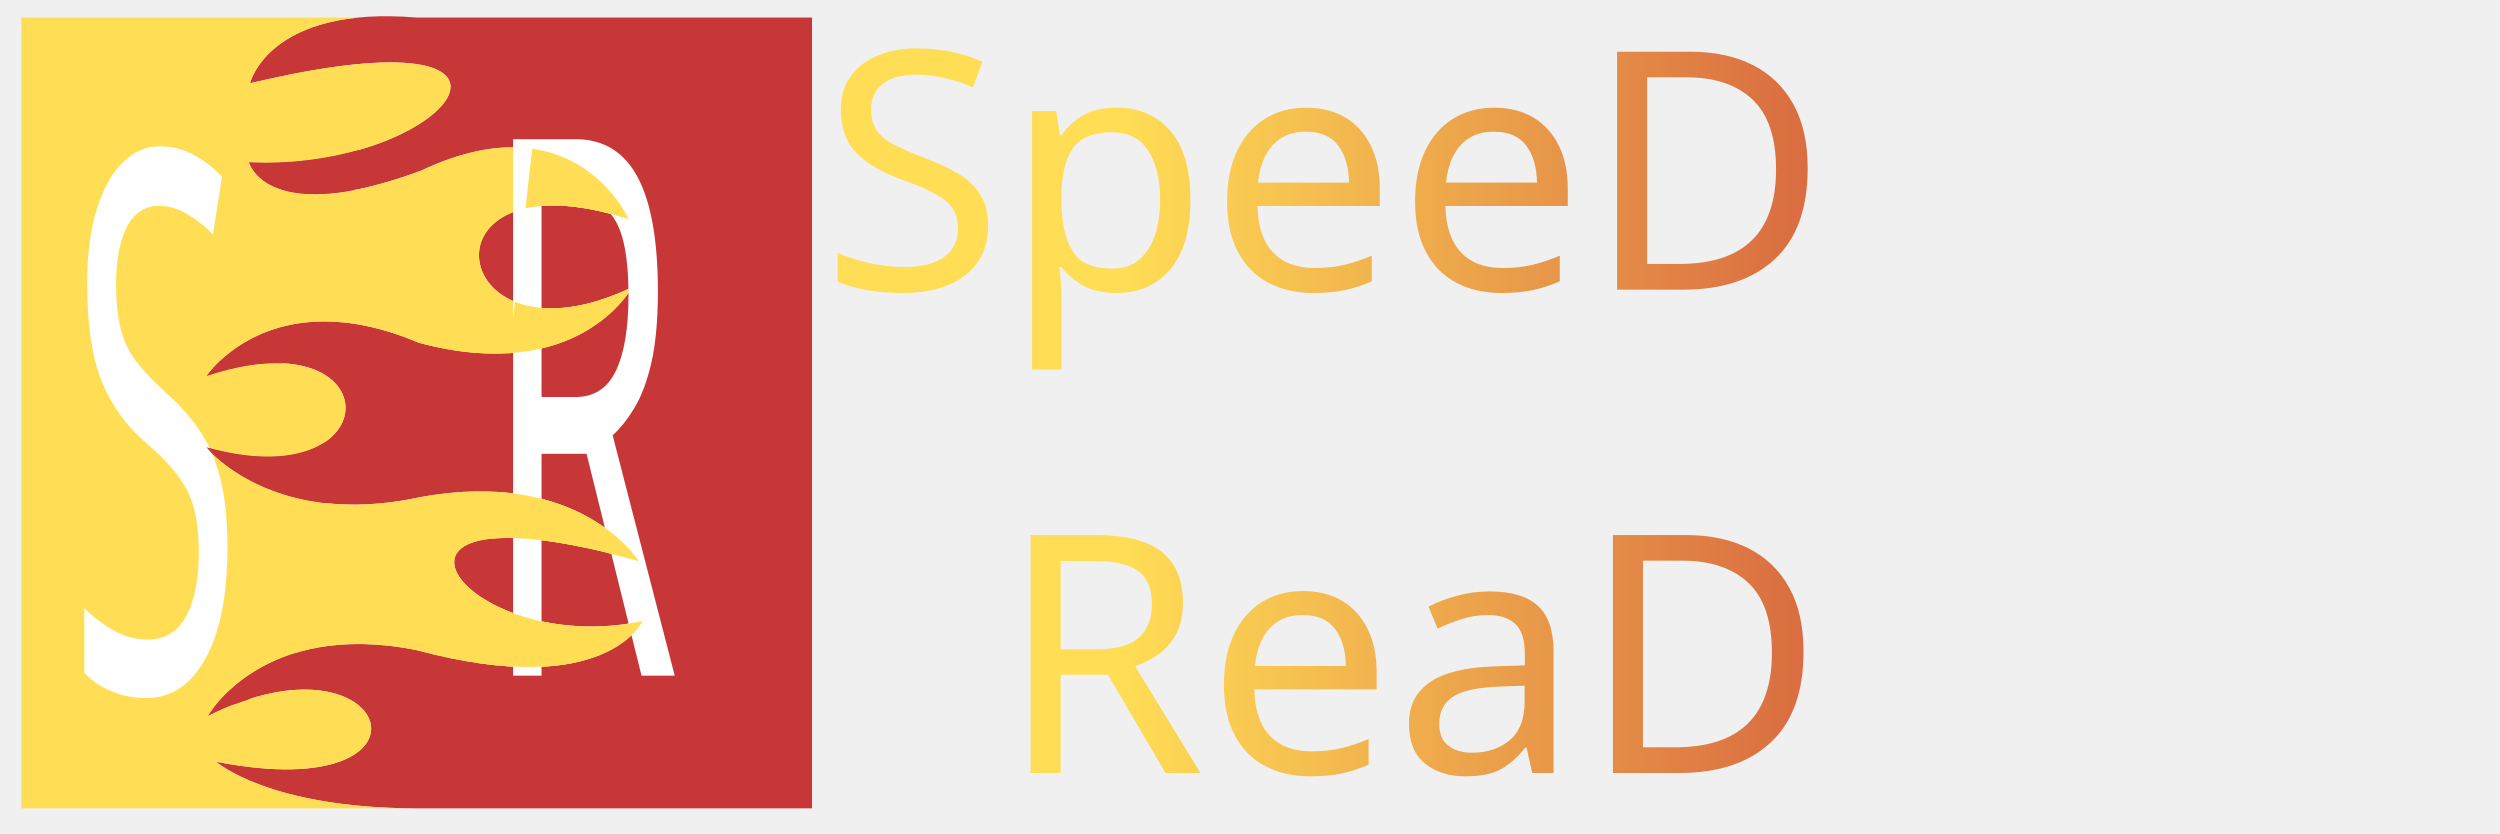
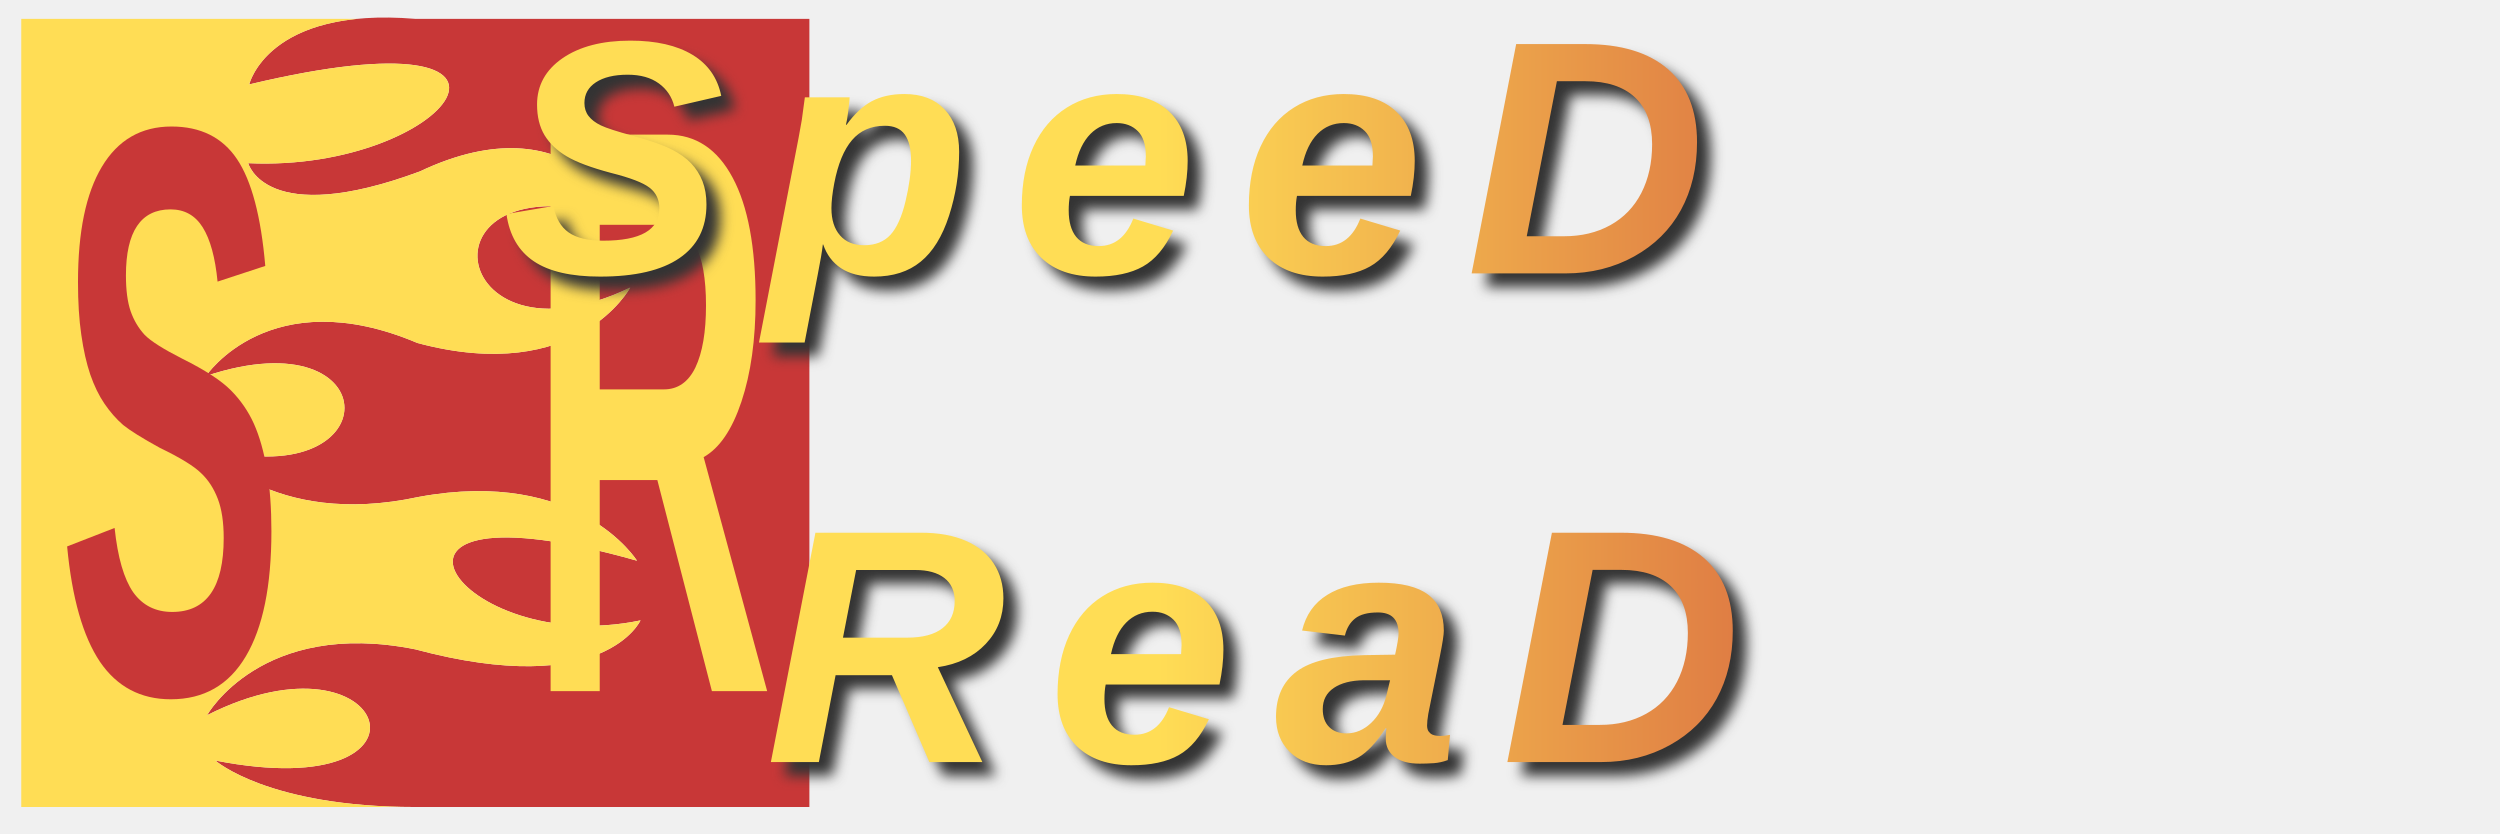
<svg xmlns="http://www.w3.org/2000/svg" xmlns:xlink="http://www.w3.org/1999/xlink" width="1200" height="400" viewBox="0 0 317.5 105.833" version="1.1" id="svg1">
  <defs id="defs1">
    <linearGradient id="linearGradient4">
      <stop style="stop-color:#c83737;stop-opacity:1;" offset="0" id="stop4" />
      <stop style="stop-color:#ffdd55;stop-opacity:1;" offset="1" id="stop5" />
    </linearGradient>
    <linearGradient xlink:href="#linearGradient4" id="linearGradient5" x1="269.875" y1="52.917" x2="142.875" y2="52.917" gradientUnits="userSpaceOnUse" gradientTransform="translate(0,-1.318773)" />
+     <filter style="color-interpolation-filters:sRGB" id="filter4" x="-0.012" y="-0.02" width="1.025" height="1.041">
+       <feGaussianBlur stdDeviation="0.779" id="feGaussianBlur4" />
+     </filter>
  </defs>
  <g id="layer1">
-     <g id="layer1-8" transform="matrix(2.965456,0,0,2.965456,2.699497,-778.0818)">
-       <path style="opacity:1;fill:#c83737;fill-opacity:1;stroke:none;stroke-width:1.255;stroke-linecap:round;stroke-linejoin:round;stroke-miterlimit:4;stroke-dasharray:none;stroke-dashoffset:0;stroke-opacity:1;paint-order:normal" d="m 16.933,263.133 h 16.933 v 33.867 H 16.933 c -6.35,0 -8.591,-1.997 -8.591,-1.997 10.179,1.997 7.533,-5.941 -0.358,-1.948 0,0 2.329,-4.159 8.949,-2.83 8.131,2.179 9.677,-1.245 9.677,-1.245 -7.914,1.663 -13.206,-6.274 -0.152,-2.564 0,0 -2.504,-4.016 -9.383,-2.74 -6.35,1.37 -9.153,-2.139 -9.153,-2.139 7.952,2.233 7.952,-5.704 0.015,-3.058 0,0 2.74,-4.11 9.09,-1.417 6.879,1.843 9.141,-2.385 9.141,-2.385 -7.979,3.85 -9.443,-5.93 -0.149,-2.904 0,0 -2.28,-5.214 -8.897,-2.082 -6.633,2.457 -7.369,-0.357 -7.369,-0.357 8.626,0.404 14.059,-6.73 0.043,-3.384 0,0 0.787,-3.346 7.137,-2.817 z" id="rect816" />
-       <path style="opacity:1;fill:#ffdd55;fill-opacity:1;stroke:none;stroke-width:1.255;stroke-linecap:round;stroke-linejoin:round;stroke-miterlimit:4;stroke-dasharray:none;stroke-dashoffset:0;stroke-opacity:1;paint-order:normal" d="m 0,263.133 v 33.867 h 16.933 c -6.35,0 -8.591,-1.997 -8.591,-1.997 10.179,1.997 7.533,-5.941 -0.358,-1.948 0,0 2.329,-4.159 8.949,-2.83 8.131,2.179 9.676,-1.244 9.676,-1.244 -7.914,1.663 -13.206,-6.274 -0.151,-2.564 0,0 -2.504,-4.016 -9.383,-2.74 -6.35,1.37 -9.152,-2.139 -9.152,-2.139 7.952,2.233 7.952,-5.704 0.015,-3.058 0,0 2.74,-4.111 9.09,-1.417 6.879,1.843 9.141,-2.385 9.141,-2.385 -7.979,3.85 -9.444,-5.931 -0.15,-2.904 0,0 -2.28,-5.214 -8.897,-2.082 -6.633,2.457 -7.37,-0.357 -7.37,-0.357 8.626,0.404 14.059,-6.73 0.043,-3.384 0,0 0.571,-2.419 4.646,-2.817 z" id="rect814-3" />
-       <text xml:space="preserve" style="font-style:normal;font-variant:normal;font-weight:normal;font-stretch:normal;font-size:10.45px;line-height:1.25;font-family:Impact;-inkscape-font-specification:Impact;letter-spacing:0px;word-spacing:0px;fill:#ffffff;fill-opacity:1;stroke:none;stroke-width:0.327" x="3.099" y="189.617" id="text821" transform="scale(0.6494591,1.539743)">
-         <tspan id="tspan819" x="3.099" y="189.617" style="font-style:normal;font-variant:normal;font-weight:normal;font-stretch:normal;font-size:20.9px;font-family:'Incised901 NdIt BT';-inkscape-font-specification:'Incised901 NdIt BT';fill:#ffffff;fill-opacity:1;stroke:none;stroke-width:0.327">S</tspan>
+     <g id="g1" transform="matrix(2.955551,0,0,2.955551,2.699497,-775.3078)">
+       <path style="opacity:1;fill:#c83737;fill-opacity:1;stroke:none;stroke-width:1.255;stroke-linecap:round;stroke-linejoin:round;stroke-miterlimit:4;stroke-dasharray:none;stroke-dashoffset:0;stroke-opacity:1;paint-order:normal" d="m 16.933,263.133 h 16.933 v 33.867 H 16.933 c -6.35,0 -8.591,-1.997 -8.591,-1.997 10.179,1.997 7.533,-5.941 -0.358,-1.948 0,0 2.329,-4.159 8.949,-2.83 8.131,2.179 9.677,-1.245 9.677,-1.245 -7.914,1.663 -13.206,-6.274 -0.152,-2.564 0,0 -2.504,-4.016 -9.383,-2.74 -6.35,1.37 -9.153,-2.139 -9.153,-2.139 7.952,2.233 7.952,-5.704 0.015,-3.058 0,0 2.74,-4.11 9.09,-1.417 6.879,1.843 9.141,-2.385 9.141,-2.385 -7.979,3.85 -9.443,-5.93 -0.149,-2.904 0,0 -2.28,-5.214 -8.897,-2.082 -6.633,2.457 -7.369,-0.357 -7.369,-0.357 8.626,0.404 14.059,-6.73 0.043,-3.384 0,0 0.787,-3.346 7.137,-2.817 z" id="rect816-1" />
+       <path style="opacity:1;fill:#ffdd55;fill-opacity:1;stroke:none;stroke-width:1.255;stroke-linecap:round;stroke-linejoin:round;stroke-miterlimit:4;stroke-dasharray:none;stroke-dashoffset:0;stroke-opacity:1;paint-order:normal" d="m 0,263.133 v 33.867 h 16.933 c -6.35,0 -8.591,-1.997 -8.591,-1.997 10.179,1.997 7.533,-5.941 -0.358,-1.948 0,0 2.329,-4.159 8.949,-2.83 8.131,2.179 9.676,-1.244 9.676,-1.244 -7.914,1.663 -13.206,-6.274 -0.151,-2.564 0,0 -2.504,-4.016 -9.383,-2.74 -6.35,1.37 -9.152,-2.139 -9.152,-2.139 7.952,2.233 7.952,-5.704 0.015,-3.058 0,0 2.74,-4.111 9.09,-1.417 6.879,1.843 9.141,-2.385 9.141,-2.385 -7.979,3.85 -9.444,-5.931 -0.15,-2.904 0,0 -2.28,-5.214 -8.897,-2.082 -6.633,2.457 -7.37,-0.357 -7.37,-0.357 8.626,0.404 14.059,-6.73 0.043,-3.384 0,0 0.571,-2.419 4.646,-2.817 z" id="rect814-3-5" />
+       <text xml:space="preserve" style="font-style:normal;font-variant:normal;font-weight:normal;font-stretch:normal;font-size:22.578px;line-height:1.25;font-family:Impact;-inkscape-font-specification:Impact;letter-spacing:0px;word-spacing:0px;fill:#c83737;fill-opacity:1;stroke:none;stroke-width:0.327" x="2.379" y="189.664" id="text821-9" transform="scale(0.6494591,1.539743)">
+         <tspan id="tspan819-7" x="2.379" y="189.664" style="font-style:normal;font-variant:normal;font-weight:bold;font-stretch:normal;font-size:22.578px;font-family:'Liberation Sans';-inkscape-font-specification:'Liberation Sans Bold';fill:#c83737;fill-opacity:1;stroke:none;stroke-width:0.327">S</tspan>
      </text>
-       <text xml:space="preserve" style="font-style:normal;font-variant:normal;font-weight:normal;font-stretch:normal;font-size:10.45px;line-height:1.25;font-family:Impact;-inkscape-font-specification:Impact;letter-spacing:0px;word-spacing:0px;fill:#ffffff;fill-opacity:1;stroke:none;stroke-width:0.327" x="30.403" y="189.198" id="text821-4" transform="scale(0.6494591,1.539743)">
-         <tspan id="tspan819-2" x="30.403" y="189.198" style="font-style:normal;font-variant:normal;font-weight:normal;font-stretch:normal;font-size:20.9px;font-family:'Incised901 NdIt BT';-inkscape-font-specification:'Incised901 NdIt BT';fill:#ffffff;fill-opacity:1;stroke:none;stroke-width:0.327">R</tspan>
+       <text xml:space="preserve" style="font-style:normal;font-variant:normal;font-weight:normal;font-stretch:normal;font-size:22.578px;line-height:1.25;font-family:Impact;-inkscape-font-specification:Impact;letter-spacing:0px;word-spacing:0px;fill:#ffdd55;fill-opacity:1;stroke:none;stroke-width:0.327" x="33.507" y="189.658" id="text821-4-7" transform="scale(0.6494591,1.539743)">
+         <tspan id="tspan819-2-6" x="33.507" y="189.658" style="font-style:normal;font-variant:normal;font-weight:bold;font-stretch:normal;font-size:22.578px;font-family:'Liberation Sans';-inkscape-font-specification:'Liberation Sans Bold';fill:#ffdd55;fill-opacity:1;stroke:none;stroke-width:0.327">R</tspan>
      </text>
-       <path style="opacity:1;fill:#ffdd55;fill-opacity:1;stroke:none;stroke-width:1.255;stroke-linecap:round;stroke-linejoin:round;stroke-miterlimit:4;stroke-dasharray:none;stroke-dashoffset:0;stroke-opacity:1;paint-order:normal" d="m 21.883,268.752 -0.288,2.553 c 1.039,-0.235 2.499,-0.158 4.421,0.468 0,0 -1.138,-2.594 -4.133,-3.021 z m 3.599,6.228 c -1.871,0.758 -3.337,0.733 -4.338,0.325 l -0.249,2.203 c 2.313,-0.148 3.737,-1.12 4.513,-1.885 z m -5.256,8.463 -0.229,2.029 c 0.919,-0.121 2.302,-0.035 4.253,0.389 0.013,-0.119 0.078,-0.806 0.123,-1.273 -0.98,-0.563 -2.34,-1.057 -4.147,-1.145 z m 4.654,1.462 c 0.069,0.315 0.138,0.629 0.21,0.913 l 0.061,0.254 c 0.414,0.103 0.844,0.215 1.303,0.345 0,0 -0.475,-0.759 -1.575,-1.512 z m -5.165,3.065 -0.314,2.783 c 1.856,0.288 3.256,0.228 4.301,0.006 l 0.176,-1.561 c -1.745,-0.086 -3.21,-0.602 -4.162,-1.228 z m 6.891,1.011 c -0.242,0.051 -0.482,0.093 -0.719,0.126 l 0.14,0.576 c 0.432,-0.381 0.579,-0.702 0.579,-0.702 z" id="rect814-3-9" />
-       <path style="opacity:1;fill:#c83737;fill-opacity:1;stroke:none;stroke-width:1.255;stroke-linecap:round;stroke-linejoin:round;stroke-miterlimit:4;stroke-dasharray:none;stroke-dashoffset:0;stroke-opacity:1;paint-order:normal" d="m 14.455,268.804 c -1.347,0.384 -2.953,0.612 -4.693,0.531 0,0 0.513,1.944 4.502,1.185 z m -5.893,8.996 c -0.411,0.381 -0.615,0.679 -0.615,0.679 1.285,-0.428 2.358,-0.576 3.227,-0.538 -0.266,-0.089 -0.56,-0.137 -0.887,-0.137 H 8.656 c -0.035,0 -0.061,-0.003 -0.094,-0.004 z m 4.417,3.533 c -0.947,0.62 -2.627,0.884 -5.048,0.205 0,0 1.585,1.983 5.07,2.385 0.018,-0.433 0.028,-0.873 0.028,-1.327 0,-0.456 -0.018,-0.875 -0.051,-1.263 z m -1.257,9.025 c -1.95,0.606 -3.036,1.754 -3.482,2.338 0.355,-0.035 0.684,-0.096 0.987,-0.182 0.168,-0.064 0.332,-0.12 0.494,-0.173 0.167,-0.07 0.326,-0.148 0.473,-0.238 0.625,-0.377 1.133,-0.96 1.529,-1.745 z" id="rect816-8" />
    </g>
-     <text xml:space="preserve" style="font-size:42.333px;line-height:1.45;font-family:'Humanst531 Blk BT';-inkscape-font-specification:'Humanst531 Blk BT';text-align:center;letter-spacing:0px;word-spacing:0.926px;text-anchor:middle;fill:url(#linearGradient5);fill-opacity:1;stroke-width:2.646" x="206.724" y="36.787" id="text1">
-       <tspan id="tspan1" style="font-size:42.333px;fill:url(#linearGradient5);fill-opacity:1;stroke-width:2.646" x="206.724" y="36.787">SpeeD</tspan>
-       <tspan style="font-size:42.333px;fill:url(#linearGradient5);fill-opacity:1;stroke-width:2.646" x="206.724" y="98.171" id="tspan2">ReaD</tspan>
-     </text>
+     <g id="g4" transform="translate(4.233333,-2.0665)">
+       <text xml:space="preserve" style="font-size:42.333px;line-height:1.45;font-family:'Humanst531 Blk BT';-inkscape-font-specification:'Humanst531 Blk BT';text-align:center;letter-spacing:5.292px;word-spacing:0.926px;text-anchor:middle;fill:#333333;fill-opacity:1;stroke:none;stroke-width:0.265;stroke-dasharray:none;filter:url(#filter4)" x="208.462" y="38.526" id="text4">
+         <tspan id="tspan3" style="font-style:italic;font-variant:normal;font-weight:bold;font-stretch:normal;font-size:42.333px;font-family:'Liberation Sans';-inkscape-font-specification:'Liberation Sans Bold Italic';letter-spacing:5.292px;fill:#333333;fill-opacity:1;stroke:none;stroke-width:0.265;stroke-dasharray:none" x="208.462" y="38.526">SpeeD</tspan>
+         <tspan style="font-style:italic;font-variant:normal;font-weight:bold;font-stretch:normal;font-size:42.333px;font-family:'Liberation Sans';-inkscape-font-specification:'Liberation Sans Bold Italic';letter-spacing:5.292px;fill:#333333;fill-opacity:1;stroke:none;stroke-width:0.265;stroke-dasharray:none" x="211.108" y="100.586" id="tspan4">ReaD</tspan>
+       </text>
+       <text xml:space="preserve" style="font-size:42.333px;line-height:1.45;font-family:'Humanst531 Blk BT';-inkscape-font-specification:'Humanst531 Blk BT';text-align:center;letter-spacing:5.292px;word-spacing:0.926px;text-anchor:middle;fill:url(#linearGradient5);fill-opacity:1;stroke:none;stroke-width:0.265;stroke-dasharray:none" x="206.724" y="36.787" id="text1">
+         <tspan id="tspan1" style="font-style:italic;font-variant:normal;font-weight:bold;font-stretch:normal;font-size:42.333px;font-family:'Liberation Sans';-inkscape-font-specification:'Liberation Sans Bold Italic';letter-spacing:5.292px;fill:url(#linearGradient5);fill-opacity:1;stroke:none;stroke-width:0.265;stroke-dasharray:none" x="206.724" y="36.787">SpeeD</tspan>
+         <tspan style="font-style:italic;font-variant:normal;font-weight:bold;font-stretch:normal;font-size:42.333px;font-family:'Liberation Sans';-inkscape-font-specification:'Liberation Sans Bold Italic';letter-spacing:5.292px;fill:url(#linearGradient5);fill-opacity:1;stroke:none;stroke-width:0.265;stroke-dasharray:none" x="209.37" y="98.848" id="tspan2">ReaD</tspan>
+       </text>
+     </g>
  </g>
</svg>
